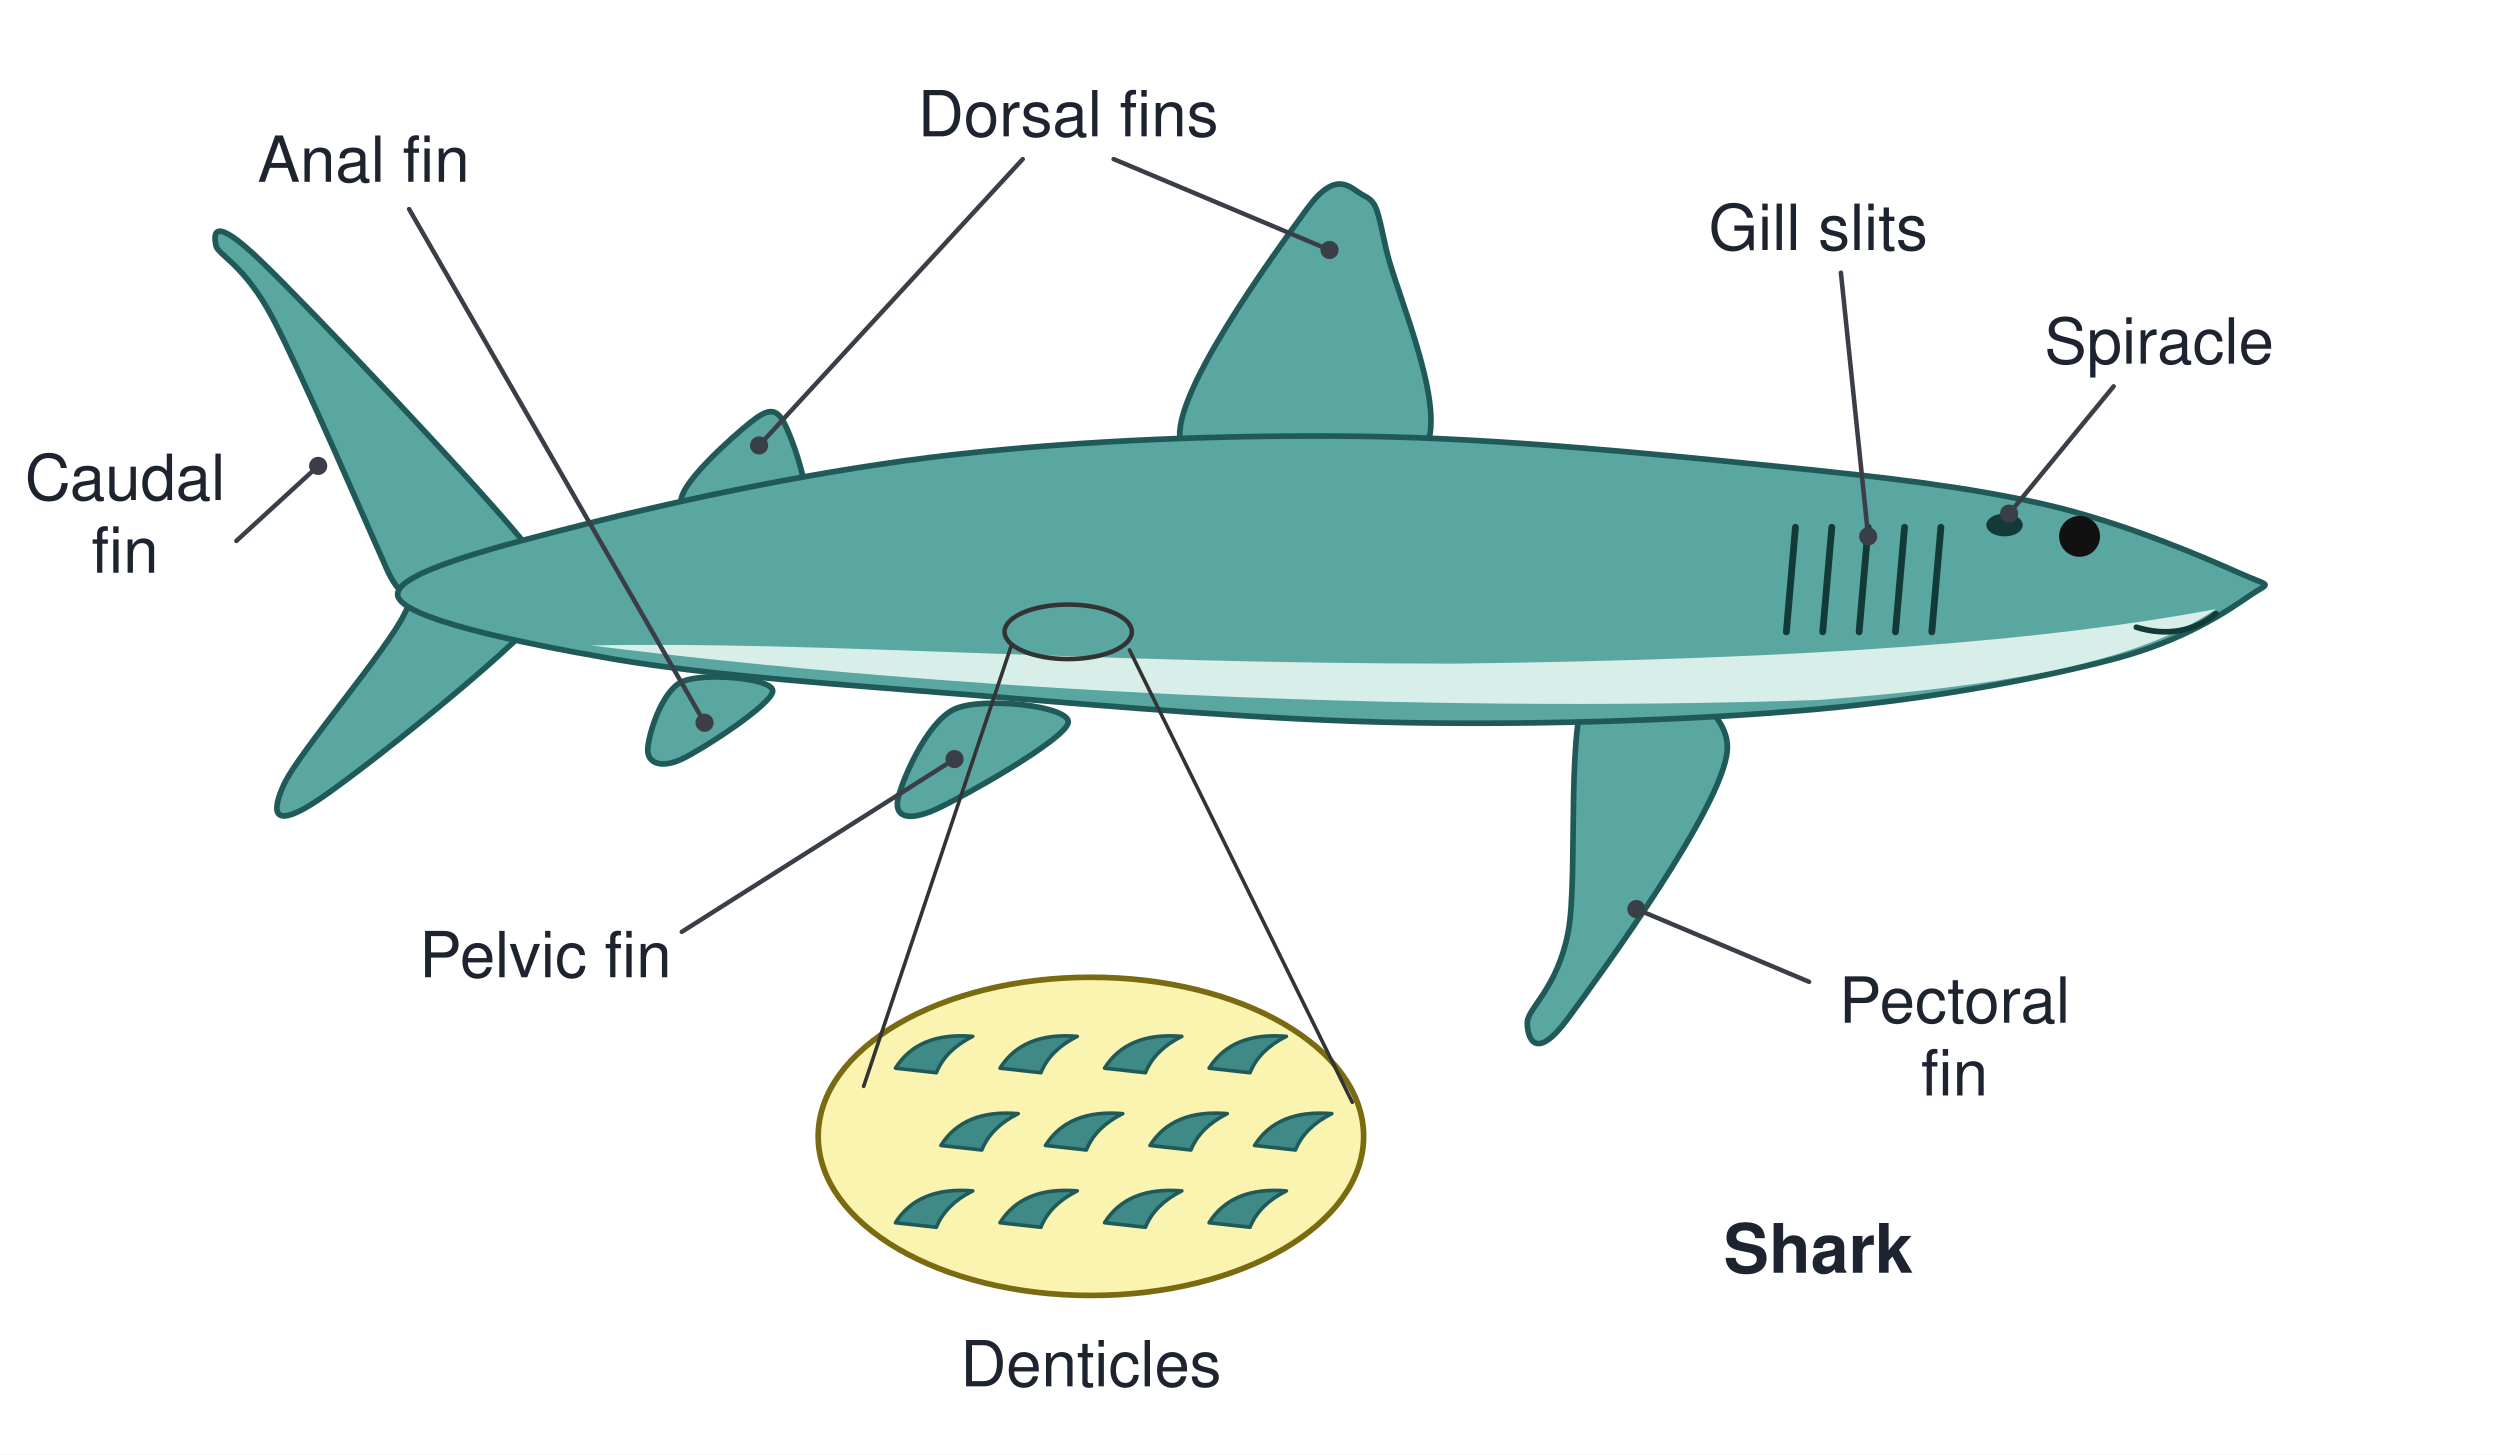
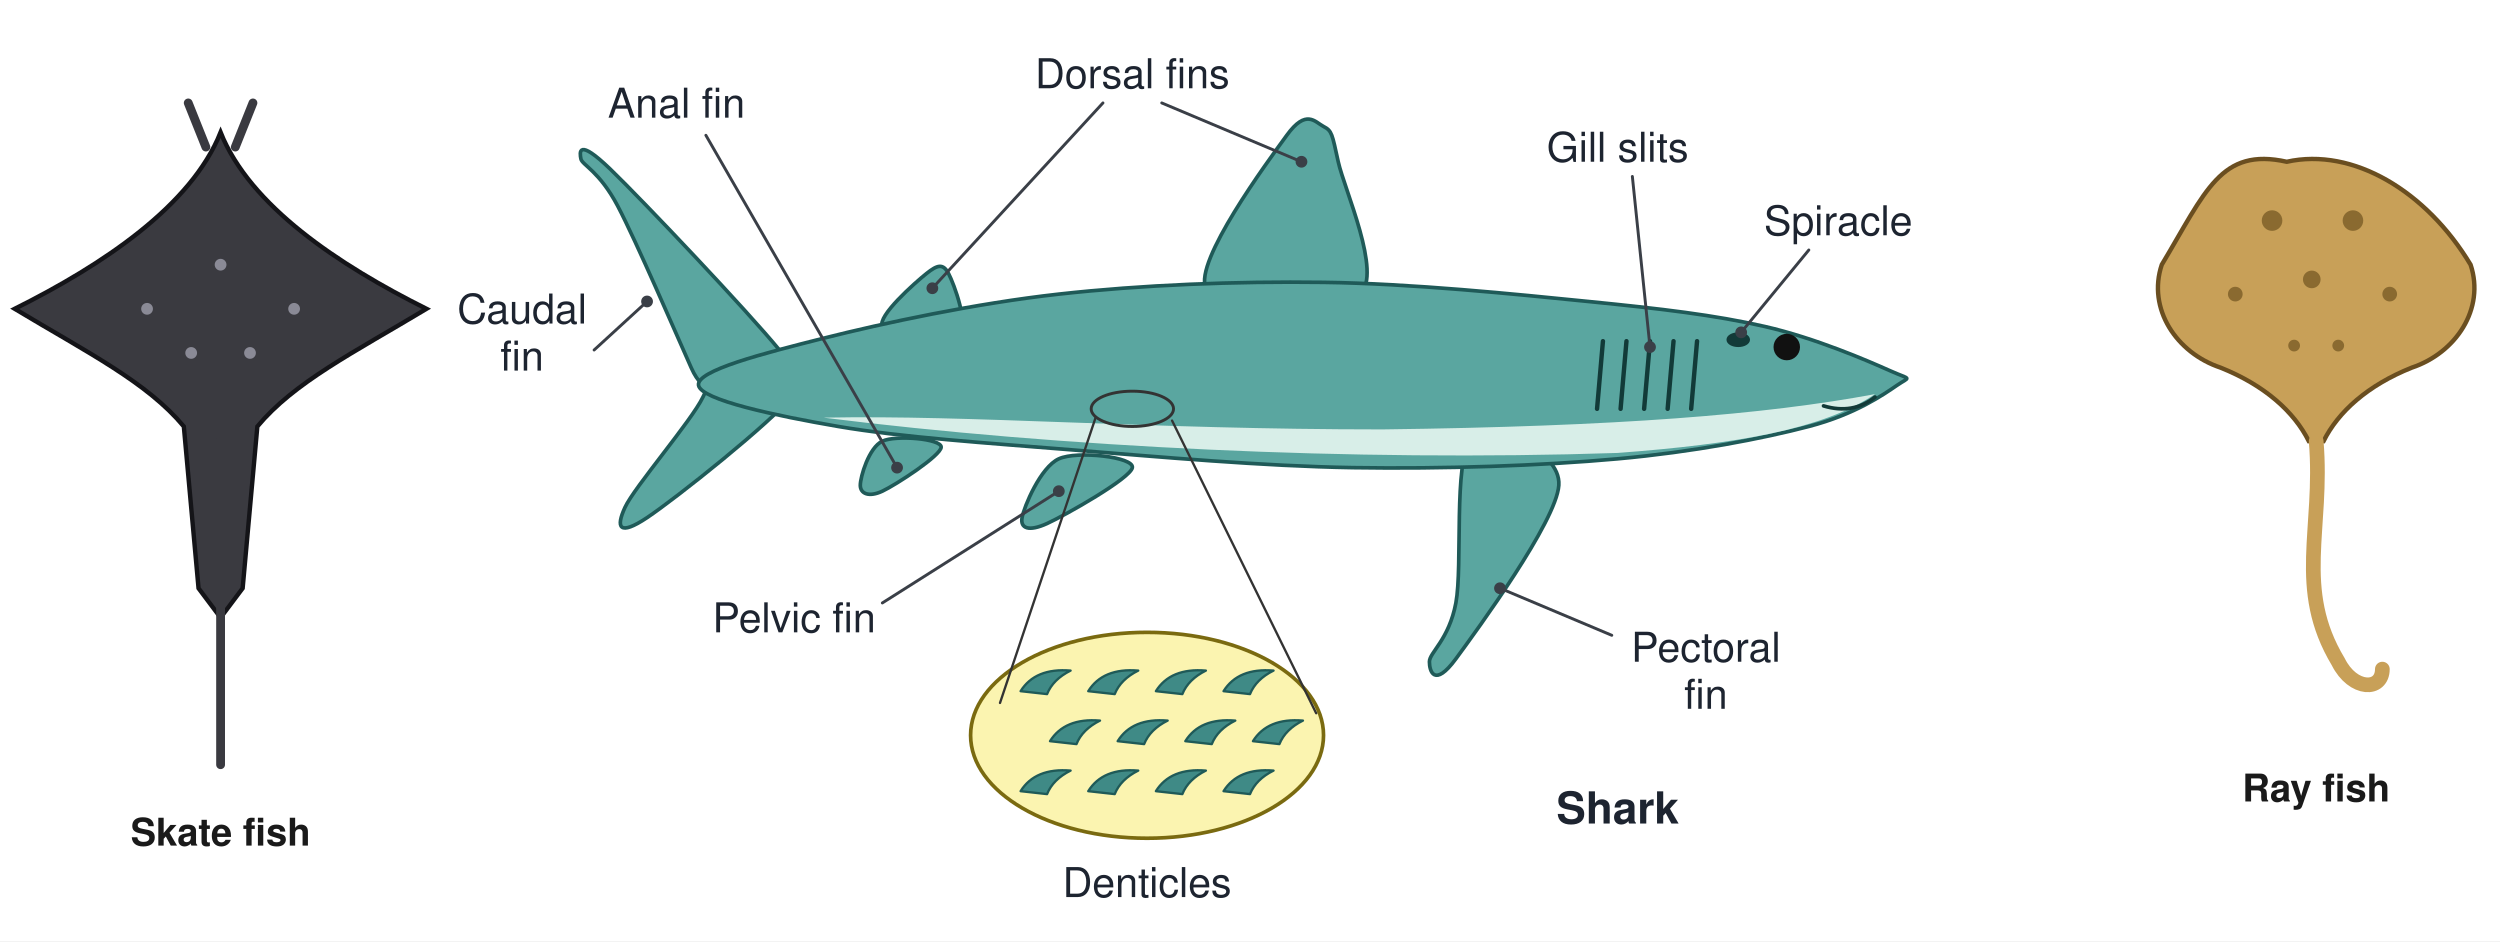
- <svg xmlns="http://www.w3.org/2000/svg" viewBox="0 0 1100 640" font-family="Segoe UI, Helvetica, Arial, sans-serif">
-   <rect width="1100" height="640" fill="#ffffff" />
-   <path d="M520 196 C511.7 178 561.7 110.3 575 92 C588.3 73.7 594.2 83 600 86 C605.8 89 605.8 91 610 110 C614.2 129 640 185.7 625 200 C610 214.3 528.3 214 520 196 Z" stroke="#1f5a58" stroke-width="2.5" fill="#5aa6a0" stroke-linejoin="round" stroke-linecap="round" />
-   <path d="M300 222 C296.3 215 322.5 192 330 186 C337.5 180 341.3 179 345 186 C348.7 193 359.5 222 352 228 C344.5 234 303.7 229 300 222 Z" stroke="#1f5a58" stroke-width="2.5" fill="#5aa6a0" stroke-linejoin="round" stroke-linecap="round" />
-   <path d="M170 250 C160.3 228.3 132.5 163.7 120 140 C107.5 116.3 95.8 112.2 95 108 C94.2 103.8 92.5 93.3 115 115 C137.5 136.7 209.2 212.5 230 238 C250.8 263.5 255 249 240 268 C225 287 159.2 339.2 140 352 C120.8 364.8 118.7 358.7 125 345 C131.3 331.3 170.5 285.8 178 270 C185.5 254.2 179.7 271.7 170 250 Z" stroke="#1f5a58" stroke-width="2.5" fill="#5aa6a0" stroke-linejoin="round" stroke-linecap="round" />
-   <path d="M700 300 C688.3 313.3 694.7 385 690 410 C685.3 435 672 443.7 672 450 C672 456.3 675.3 468 690 448 C704.7 428 758.3 354.7 760 330 C761.7 305.3 711.7 286.7 700 300 Z" stroke="#1f5a58" stroke-width="2.5" fill="#5aa6a0" stroke-linejoin="round" stroke-linecap="round" />
-   <path d="M420 312 C407.5 317.7 396.3 344.7 395 352 C393.7 359.3 399.5 361.7 412 356 C424.5 350.3 468.7 325.3 470 318 C471.3 310.7 432.5 306.3 420 312 Z" stroke="#1f5a58" stroke-width="2.5" fill="#5aa6a0" stroke-linejoin="round" stroke-linecap="round" />
-   <path d="M300 300 C290.8 304.3 285 324.3 285 330 C285 335.7 290.8 338.3 300 334 C309.2 329.7 340 309.7 340 304 C340 298.3 309.2 295.7 300 300 Z" stroke="#1f5a58" stroke-width="2.5" fill="#5aa6a0" stroke-linejoin="round" stroke-linecap="round" />
-   <path d="M175 262 C173.3 252 219.2 240.3 260 230 C300.8 219.7 363.3 206.3 420 200 C476.7 193.7 540 191.2 600 192 C660 192.8 730 200 780 205 C830 210 865.8 214.2 900 222 C934.2 229.8 970 245.3 985 252 C1000 258.7 999.2 255.7 990 262 C980.8 268.3 961.7 281.7 930 290 C898.3 298.3 851.7 307.3 800 312 C748.3 316.7 681.7 319 620 318 C558.3 317 488.3 310.7 430 306 C371.7 301.3 312.5 297.3 270 290 C227.5 282.7 176.7 272 175 262 Z" stroke="#1f5a58" stroke-width="2.5" fill="#5aa6a0" stroke-linejoin="round" stroke-linecap="round" />
-   <path d="M260 284 C420 304 620 314 800 308 C880 302 940 292 975 268 C900 282 800 290 640 292 C480 292 360 282 260 284 Z" stroke="none" stroke-width="0" fill="#d8eee8" stroke-linejoin="round" stroke-linecap="round" />
-   <line x1="790" y1="232" x2="786" y2="278" stroke="#123a38" stroke-width="3" stroke-linecap="round" />
-   <line x1="806" y1="232" x2="802" y2="278" stroke="#123a38" stroke-width="3" stroke-linecap="round" />
-   <line x1="822" y1="232" x2="818" y2="278" stroke="#123a38" stroke-width="3" stroke-linecap="round" />
-   <line x1="838" y1="232" x2="834" y2="278" stroke="#123a38" stroke-width="3" stroke-linecap="round" />
-   <line x1="854" y1="232" x2="850" y2="278" stroke="#123a38" stroke-width="3" stroke-linecap="round" />
-   <circle cx="915" cy="236" r="8" stroke="#111111" stroke-width="2" fill="#111111" />
-   <ellipse cx="882" cy="231" rx="7" ry="4" stroke="#123a38" stroke-width="2" fill="#123a38" />
-   <path d="M940 276 Q960 282 975 270" stroke="#123a38" stroke-width="2.5" fill="none" stroke-linejoin="round" stroke-linecap="round" />
-   <ellipse cx="470" cy="278" rx="28" ry="12" stroke="#333333" stroke-width="2" fill="none" />
-   <ellipse cx="480" cy="500" rx="120" ry="70" stroke="#7a6a10" stroke-width="2.5" fill="#fbf4b0" />
-   <line x1="445" y1="284" x2="380" y2="478" stroke="#333333" stroke-width="1.6" stroke-linecap="round" />
-   <line x1="497" y1="286" x2="595" y2="485" stroke="#333333" stroke-width="1.6" stroke-linecap="round" />
-   <path d="M394 470 Q404 454 428 456 Q416 462 412 472 Z" stroke="#1f5a58" stroke-width="1.6" fill="#3f8a86" stroke-linejoin="round" stroke-linecap="round" />
-   <path d="M440 470 Q450 454 474 456 Q462 462 458 472 Z" stroke="#1f5a58" stroke-width="1.6" fill="#3f8a86" stroke-linejoin="round" stroke-linecap="round" />
-   <path d="M486 470 Q496 454 520 456 Q508 462 504 472 Z" stroke="#1f5a58" stroke-width="1.6" fill="#3f8a86" stroke-linejoin="round" stroke-linecap="round" />
-   <path d="M532 470 Q542 454 566 456 Q554 462 550 472 Z" stroke="#1f5a58" stroke-width="1.6" fill="#3f8a86" stroke-linejoin="round" stroke-linecap="round" />
-   <path d="M414 504 Q424 488 448 490 Q436 496 432 506 Z" stroke="#1f5a58" stroke-width="1.6" fill="#3f8a86" stroke-linejoin="round" stroke-linecap="round" />
-   <path d="M460 504 Q470 488 494 490 Q482 496 478 506 Z" stroke="#1f5a58" stroke-width="1.6" fill="#3f8a86" stroke-linejoin="round" stroke-linecap="round" />
-   <path d="M506 504 Q516 488 540 490 Q528 496 524 506 Z" stroke="#1f5a58" stroke-width="1.6" fill="#3f8a86" stroke-linejoin="round" stroke-linecap="round" />
-   <path d="M552 504 Q562 488 586 490 Q574 496 570 506 Z" stroke="#1f5a58" stroke-width="1.6" fill="#3f8a86" stroke-linejoin="round" stroke-linecap="round" />
-   <path d="M394 538 Q404 522 428 524 Q416 530 412 540 Z" stroke="#1f5a58" stroke-width="1.6" fill="#3f8a86" stroke-linejoin="round" stroke-linecap="round" />
-   <path d="M440 538 Q450 522 474 524 Q462 530 458 540 Z" stroke="#1f5a58" stroke-width="1.6" fill="#3f8a86" stroke-linejoin="round" stroke-linecap="round" />
-   <path d="M486 538 Q496 522 520 524 Q508 530 504 540 Z" stroke="#1f5a58" stroke-width="1.6" fill="#3f8a86" stroke-linejoin="round" stroke-linecap="round" />
-   <path d="M532 538 Q542 522 566 524 Q554 530 550 540 Z" stroke="#1f5a58" stroke-width="1.6" fill="#3f8a86" stroke-linejoin="round" stroke-linecap="round" />
-   <text x="470" y="60" font-size="28" fill="#1d2430" text-anchor="middle" font-weight="400">Dorsal fins</text>
-   <path d="M450 70 L334 196" stroke="#3a3f47" stroke-width="2" fill="none" stroke-linejoin="round" stroke-linecap="round" />
-   <circle cx="334" cy="196" r="3.5" stroke="#3a3f47" stroke-width="1" fill="#3a3f47" />
-   <path d="M490 70 L585 110" stroke="#3a3f47" stroke-width="2" fill="none" stroke-linejoin="round" stroke-linecap="round" />
-   <circle cx="585" cy="110" r="3.5" stroke="#3a3f47" stroke-width="1" fill="#3a3f47" />
-   <text x="160" y="80" font-size="28" fill="#1d2430" text-anchor="middle" font-weight="400">Anal fin</text>
-   <path d="M180 92 L310 318" stroke="#3a3f47" stroke-width="2" fill="none" stroke-linejoin="round" stroke-linecap="round" />
-   <circle cx="310" cy="318" r="3.5" stroke="#3a3f47" stroke-width="1" fill="#3a3f47" />
-   <text x="55" y="220" font-size="28" fill="#1d2430" text-anchor="middle" font-weight="400">Caudal</text>
-   <text x="55" y="252" font-size="28" fill="#1d2430" text-anchor="middle" font-weight="400">fin</text>
-   <path d="M104 238 L140 205" stroke="#3a3f47" stroke-width="2" fill="none" stroke-linejoin="round" stroke-linecap="round" />
-   <circle cx="140" cy="205" r="3.5" stroke="#3a3f47" stroke-width="1" fill="#3a3f47" />
-   <text x="240" y="430" font-size="28" fill="#1d2430" text-anchor="middle" font-weight="400">Pelvic fin</text>
-   <path d="M300 410 L420 334" stroke="#3a3f47" stroke-width="2" fill="none" stroke-linejoin="round" stroke-linecap="round" />
-   <circle cx="420" cy="334" r="3.5" stroke="#3a3f47" stroke-width="1" fill="#3a3f47" />
-   <text x="800" y="110" font-size="28" fill="#1d2430" text-anchor="middle" font-weight="400">Gill slits</text>
-   <path d="M810 120 L822 236" stroke="#3a3f47" stroke-width="2" fill="none" stroke-linejoin="round" stroke-linecap="round" />
-   <circle cx="822" cy="236" r="3.5" stroke="#3a3f47" stroke-width="1" fill="#3a3f47" />
-   <text x="950" y="160" font-size="28" fill="#1d2430" text-anchor="middle" font-weight="400">Spiracle</text>
-   <path d="M930 170 L884 226" stroke="#3a3f47" stroke-width="2" fill="none" stroke-linejoin="round" stroke-linecap="round" />
-   <circle cx="884" cy="226" r="3.5" stroke="#3a3f47" stroke-width="1" fill="#3a3f47" />
-   <text x="860" y="450" font-size="28" fill="#1d2430" text-anchor="middle" font-weight="400">Pectoral</text>
-   <text x="860" y="482" font-size="28" fill="#1d2430" text-anchor="middle" font-weight="400">fin</text>
-   <path d="M796 432 L720 400" stroke="#3a3f47" stroke-width="2" fill="none" stroke-linejoin="round" stroke-linecap="round" />
-   <circle cx="720" cy="400" r="3.5" stroke="#3a3f47" stroke-width="1" fill="#3a3f47" />
-   <text x="480" y="610" font-size="28" fill="#1d2430" text-anchor="middle" font-weight="400">Denticles</text>
-   <text x="800" y="560" font-size="30" fill="#1d2430" text-anchor="middle" font-weight="700">Shark</text>
+ <svg xmlns="http://www.w3.org/2000/svg" viewBox="0 0 1700 640" font-family="Segoe UI, Helvetica, Arial, sans-serif">
+   <rect width="1700" height="640" fill="#ffffff" />
+   <g transform="translate(300 0) scale(1)">
+     <path d="M520 196 C511.7 178 561.7 110.3 575 92 C588.3 73.7 594.2 83 600 86 C605.8 89 605.8 91 610 110 C614.2 129 640 185.7 625 200 C610 214.3 528.3 214 520 196 Z" stroke="#1f5a58" stroke-width="2.5" fill="#5aa6a0" stroke-linejoin="round" stroke-linecap="round" />
+     <path d="M300 222 C296.3 215 322.5 192 330 186 C337.5 180 341.3 179 345 186 C348.7 193 359.5 222 352 228 C344.5 234 303.7 229 300 222 Z" stroke="#1f5a58" stroke-width="2.5" fill="#5aa6a0" stroke-linejoin="round" stroke-linecap="round" />
+     <path d="M170 250 C160.3 228.3 132.5 163.7 120 140 C107.5 116.3 95.8 112.2 95 108 C94.2 103.8 92.5 93.3 115 115 C137.5 136.7 209.2 212.5 230 238 C250.8 263.5 255 249 240 268 C225 287 159.2 339.2 140 352 C120.8 364.8 118.7 358.7 125 345 C131.3 331.3 170.5 285.8 178 270 C185.5 254.2 179.7 271.7 170 250 Z" stroke="#1f5a58" stroke-width="2.5" fill="#5aa6a0" stroke-linejoin="round" stroke-linecap="round" />
+     <path d="M700 300 C688.3 313.3 694.7 385 690 410 C685.3 435 672 443.7 672 450 C672 456.3 675.3 468 690 448 C704.7 428 758.3 354.7 760 330 C761.7 305.3 711.7 286.7 700 300 Z" stroke="#1f5a58" stroke-width="2.5" fill="#5aa6a0" stroke-linejoin="round" stroke-linecap="round" />
+     <path d="M420 312 C407.5 317.7 396.3 344.7 395 352 C393.7 359.3 399.5 361.7 412 356 C424.5 350.3 468.7 325.3 470 318 C471.3 310.7 432.5 306.3 420 312 Z" stroke="#1f5a58" stroke-width="2.5" fill="#5aa6a0" stroke-linejoin="round" stroke-linecap="round" />
+     <path d="M300 300 C290.8 304.3 285 324.3 285 330 C285 335.7 290.8 338.3 300 334 C309.2 329.7 340 309.7 340 304 C340 298.3 309.2 295.7 300 300 Z" stroke="#1f5a58" stroke-width="2.5" fill="#5aa6a0" stroke-linejoin="round" stroke-linecap="round" />
+     <path d="M175 262 C173.3 252 219.2 240.3 260 230 C300.8 219.7 363.3 206.3 420 200 C476.7 193.7 540 191.2 600 192 C660 192.8 730 200 780 205 C830 210 865.8 214.2 900 222 C934.2 229.8 970 245.3 985 252 C1000 258.7 999.2 255.7 990 262 C980.8 268.3 961.7 281.7 930 290 C898.3 298.3 851.7 307.3 800 312 C748.3 316.7 681.7 319 620 318 C558.3 317 488.3 310.7 430 306 C371.7 301.3 312.5 297.3 270 290 C227.5 282.7 176.7 272 175 262 Z" stroke="#1f5a58" stroke-width="2.5" fill="#5aa6a0" stroke-linejoin="round" stroke-linecap="round" />
+     <path d="M260 284 C420 304 620 314 800 308 C880 302 940 292 975 268 C900 282 800 290 640 292 C480 292 360 282 260 284 Z" stroke="none" stroke-width="0" fill="#d8eee8" stroke-linejoin="round" stroke-linecap="round" />
+     <line x1="790" y1="232" x2="786" y2="278" stroke="#123a38" stroke-width="3" stroke-linecap="round" />
+     <line x1="806" y1="232" x2="802" y2="278" stroke="#123a38" stroke-width="3" stroke-linecap="round" />
+     <line x1="822" y1="232" x2="818" y2="278" stroke="#123a38" stroke-width="3" stroke-linecap="round" />
+     <line x1="838" y1="232" x2="834" y2="278" stroke="#123a38" stroke-width="3" stroke-linecap="round" />
+     <line x1="854" y1="232" x2="850" y2="278" stroke="#123a38" stroke-width="3" stroke-linecap="round" />
+     <circle cx="915" cy="236" r="8" stroke="#111111" stroke-width="2" fill="#111111" />
+     <ellipse cx="882" cy="231" rx="7" ry="4" stroke="#123a38" stroke-width="2" fill="#123a38" />
+     <path d="M940 276 Q960 282 975 270" stroke="#123a38" stroke-width="2.5" fill="none" stroke-linejoin="round" stroke-linecap="round" />
+     <ellipse cx="470" cy="278" rx="28" ry="12" stroke="#333333" stroke-width="2" fill="none" />
+     <ellipse cx="480" cy="500" rx="120" ry="70" stroke="#7a6a10" stroke-width="2.5" fill="#fbf4b0" />
+     <line x1="445" y1="284" x2="380" y2="478" stroke="#333333" stroke-width="1.6" stroke-linecap="round" />
+     <line x1="497" y1="286" x2="595" y2="485" stroke="#333333" stroke-width="1.6" stroke-linecap="round" />
+     <path d="M394 470 Q404 454 428 456 Q416 462 412 472 Z" stroke="#1f5a58" stroke-width="1.6" fill="#3f8a86" stroke-linejoin="round" stroke-linecap="round" />
+     <path d="M440 470 Q450 454 474 456 Q462 462 458 472 Z" stroke="#1f5a58" stroke-width="1.6" fill="#3f8a86" stroke-linejoin="round" stroke-linecap="round" />
+     <path d="M486 470 Q496 454 520 456 Q508 462 504 472 Z" stroke="#1f5a58" stroke-width="1.6" fill="#3f8a86" stroke-linejoin="round" stroke-linecap="round" />
+     <path d="M532 470 Q542 454 566 456 Q554 462 550 472 Z" stroke="#1f5a58" stroke-width="1.6" fill="#3f8a86" stroke-linejoin="round" stroke-linecap="round" />
+     <path d="M414 504 Q424 488 448 490 Q436 496 432 506 Z" stroke="#1f5a58" stroke-width="1.6" fill="#3f8a86" stroke-linejoin="round" stroke-linecap="round" />
+     <path d="M460 504 Q470 488 494 490 Q482 496 478 506 Z" stroke="#1f5a58" stroke-width="1.6" fill="#3f8a86" stroke-linejoin="round" stroke-linecap="round" />
+     <path d="M506 504 Q516 488 540 490 Q528 496 524 506 Z" stroke="#1f5a58" stroke-width="1.6" fill="#3f8a86" stroke-linejoin="round" stroke-linecap="round" />
+     <path d="M552 504 Q562 488 586 490 Q574 496 570 506 Z" stroke="#1f5a58" stroke-width="1.6" fill="#3f8a86" stroke-linejoin="round" stroke-linecap="round" />
+     <path d="M394 538 Q404 522 428 524 Q416 530 412 540 Z" stroke="#1f5a58" stroke-width="1.6" fill="#3f8a86" stroke-linejoin="round" stroke-linecap="round" />
+     <path d="M440 538 Q450 522 474 524 Q462 530 458 540 Z" stroke="#1f5a58" stroke-width="1.6" fill="#3f8a86" stroke-linejoin="round" stroke-linecap="round" />
+     <path d="M486 538 Q496 522 520 524 Q508 530 504 540 Z" stroke="#1f5a58" stroke-width="1.6" fill="#3f8a86" stroke-linejoin="round" stroke-linecap="round" />
+     <path d="M532 538 Q542 522 566 524 Q554 530 550 540 Z" stroke="#1f5a58" stroke-width="1.6" fill="#3f8a86" stroke-linejoin="round" stroke-linecap="round" />
+     <text x="470" y="60" font-size="28" fill="#1d2430" text-anchor="middle" font-weight="400">Dorsal fins</text>
+     <path d="M450 70 L334 196" stroke="#3a3f47" stroke-width="2" fill="none" stroke-linejoin="round" stroke-linecap="round" />
+     <circle cx="334" cy="196" r="3.5" stroke="#3a3f47" stroke-width="1" fill="#3a3f47" />
+     <path d="M490 70 L585 110" stroke="#3a3f47" stroke-width="2" fill="none" stroke-linejoin="round" stroke-linecap="round" />
+     <circle cx="585" cy="110" r="3.5" stroke="#3a3f47" stroke-width="1" fill="#3a3f47" />
+     <text x="160" y="80" font-size="28" fill="#1d2430" text-anchor="middle" font-weight="400">Anal fin</text>
+     <path d="M180 92 L310 318" stroke="#3a3f47" stroke-width="2" fill="none" stroke-linejoin="round" stroke-linecap="round" />
+     <circle cx="310" cy="318" r="3.5" stroke="#3a3f47" stroke-width="1" fill="#3a3f47" />
+     <text x="55" y="220" font-size="28" fill="#1d2430" text-anchor="middle" font-weight="400">Caudal</text>
+     <text x="55" y="252" font-size="28" fill="#1d2430" text-anchor="middle" font-weight="400">fin</text>
+     <path d="M104 238 L140 205" stroke="#3a3f47" stroke-width="2" fill="none" stroke-linejoin="round" stroke-linecap="round" />
+     <circle cx="140" cy="205" r="3.5" stroke="#3a3f47" stroke-width="1" fill="#3a3f47" />
+     <text x="240" y="430" font-size="28" fill="#1d2430" text-anchor="middle" font-weight="400">Pelvic fin</text>
+     <path d="M300 410 L420 334" stroke="#3a3f47" stroke-width="2" fill="none" stroke-linejoin="round" stroke-linecap="round" />
+     <circle cx="420" cy="334" r="3.5" stroke="#3a3f47" stroke-width="1" fill="#3a3f47" />
+     <text x="800" y="110" font-size="28" fill="#1d2430" text-anchor="middle" font-weight="400">Gill slits</text>
+     <path d="M810 120 L822 236" stroke="#3a3f47" stroke-width="2" fill="none" stroke-linejoin="round" stroke-linecap="round" />
+     <circle cx="822" cy="236" r="3.5" stroke="#3a3f47" stroke-width="1" fill="#3a3f47" />
+     <text x="950" y="160" font-size="28" fill="#1d2430" text-anchor="middle" font-weight="400">Spiracle</text>
+     <path d="M930 170 L884 226" stroke="#3a3f47" stroke-width="2" fill="none" stroke-linejoin="round" stroke-linecap="round" />
+     <circle cx="884" cy="226" r="3.5" stroke="#3a3f47" stroke-width="1" fill="#3a3f47" />
+     <text x="860" y="450" font-size="28" fill="#1d2430" text-anchor="middle" font-weight="400">Pectoral</text>
+     <text x="860" y="482" font-size="28" fill="#1d2430" text-anchor="middle" font-weight="400">fin</text>
+     <path d="M796 432 L720 400" stroke="#3a3f47" stroke-width="2" fill="none" stroke-linejoin="round" stroke-linecap="round" />
+     <circle cx="720" cy="400" r="3.5" stroke="#3a3f47" stroke-width="1" fill="#3a3f47" />
+     <text x="480" y="610" font-size="28" fill="#1d2430" text-anchor="middle" font-weight="400">Denticles</text>
+     <text x="800" y="560" font-size="30" fill="#1d2430" text-anchor="middle" font-weight="700">Shark</text>
+   </g>
+   <path d="M150 90 C170 140 230 180 290 210 C240 240 200 260 175 290 L165 400 L150 420 L135 400 L125 290 C100 260 60 240 10 210 C70 180 130 140 150 90 Z" fill="#3a3a40" stroke="#141418" stroke-width="3" />
+   <path d="M150 300 L150 520" stroke="#3a3a40" stroke-width="6" stroke-linecap="round" />
+   <path d="M140 100 L128 70 M160 100 L172 70" stroke="#3a3a40" stroke-width="6" stroke-linecap="round" />
+   <g fill="#8a8a96">
+     <circle cx="100" cy="210" r="4" />
+     <circle cx="200" cy="210" r="4" />
+     <circle cx="130" cy="240" r="4" />
+     <circle cx="170" cy="240" r="4" />
+     <circle cx="150" cy="180" r="4" />
+   </g>
+   <path d="M1555 110 C1600 100 1650 130 1680 180 C1690 210 1670 240 1640 250 C1610 262 1590 280 1580 300 L1570 300 C1560 280 1540 262 1510 250 C1480 240 1460 210 1470 180 C1500 130 1510 100 1555 110 Z" fill="#c8a058" stroke="#6a4e20" stroke-width="3" />
+   <path d="M1575 300 C1580 360 1560 400 1590 450 C1600 470 1620 470 1620 455" stroke="#c8a058" stroke-width="10" fill="none" stroke-linecap="round" />
+   <g fill="#8a6a30">
+     <circle cx="1545" cy="150" r="7" />
+     <circle cx="1600" cy="150" r="7" />
+     <circle cx="1520" cy="200" r="5" />
+     <circle cx="1625" cy="200" r="5" />
+     <circle cx="1572" cy="190" r="6" />
+     <circle cx="1560" cy="235" r="4" />
+     <circle cx="1590" cy="235" r="4" />
+   </g>
+   <g font-size="26" font-weight="bold" fill="#1a1a1a" text-anchor="middle">
+     <text x="150" y="575">Skate fish</text>
+     <text x="1575" y="545">Ray fish</text>
+   </g>
</svg>
